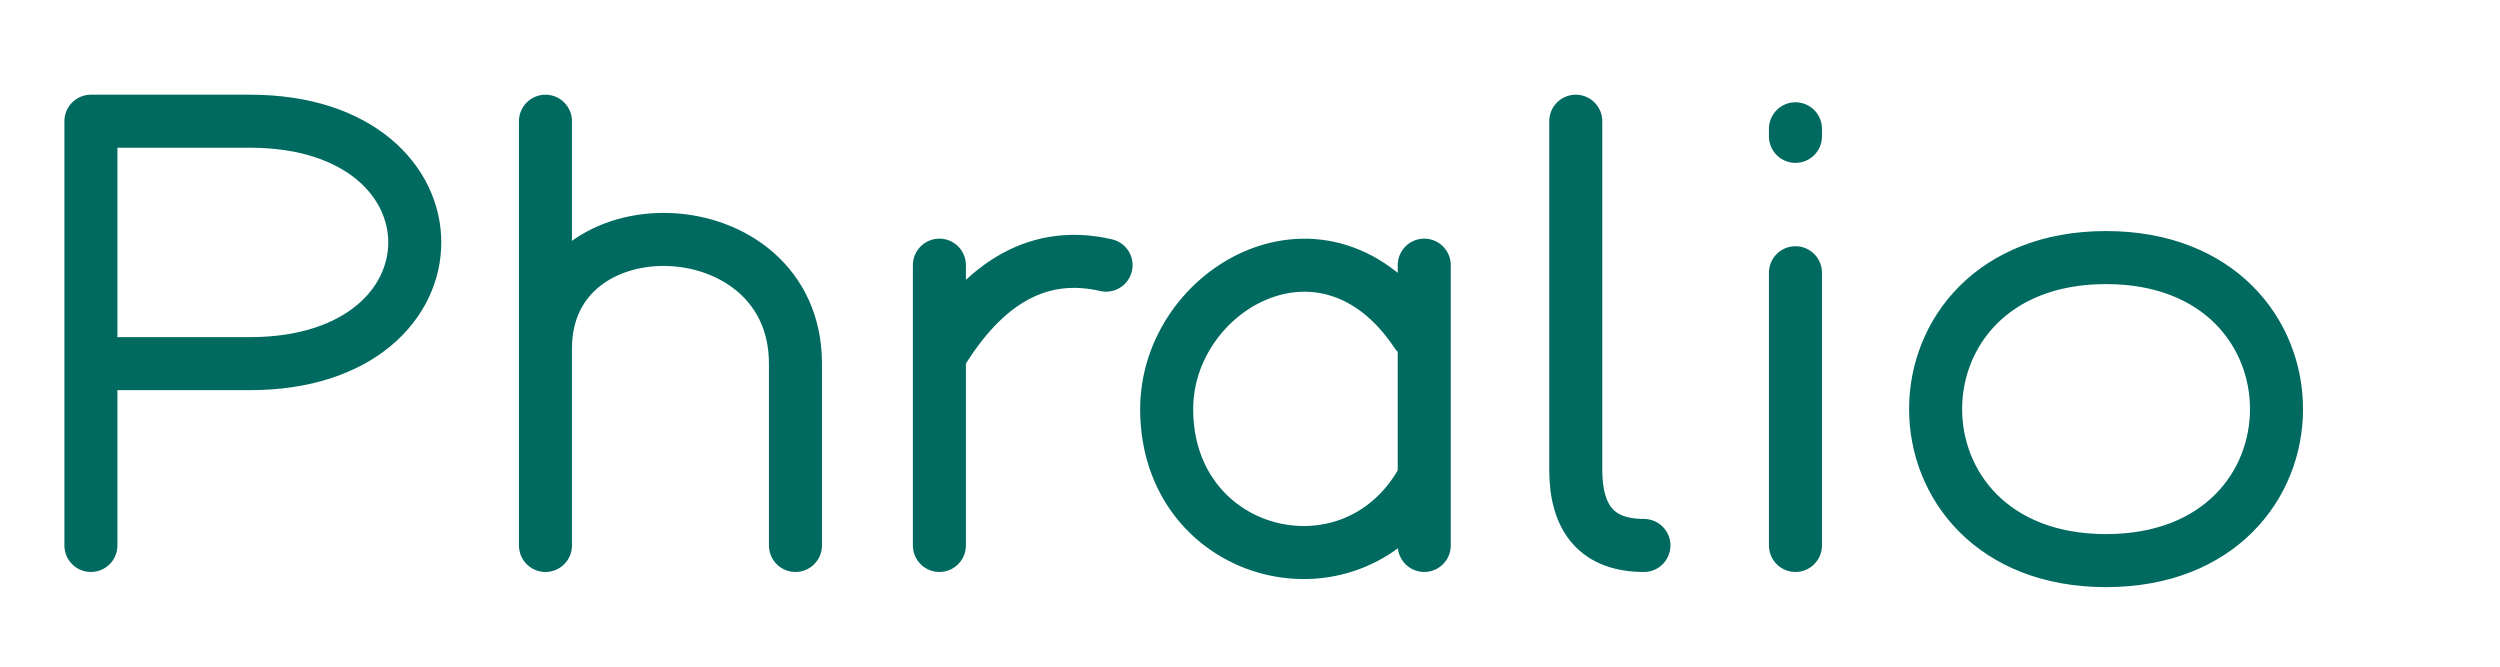
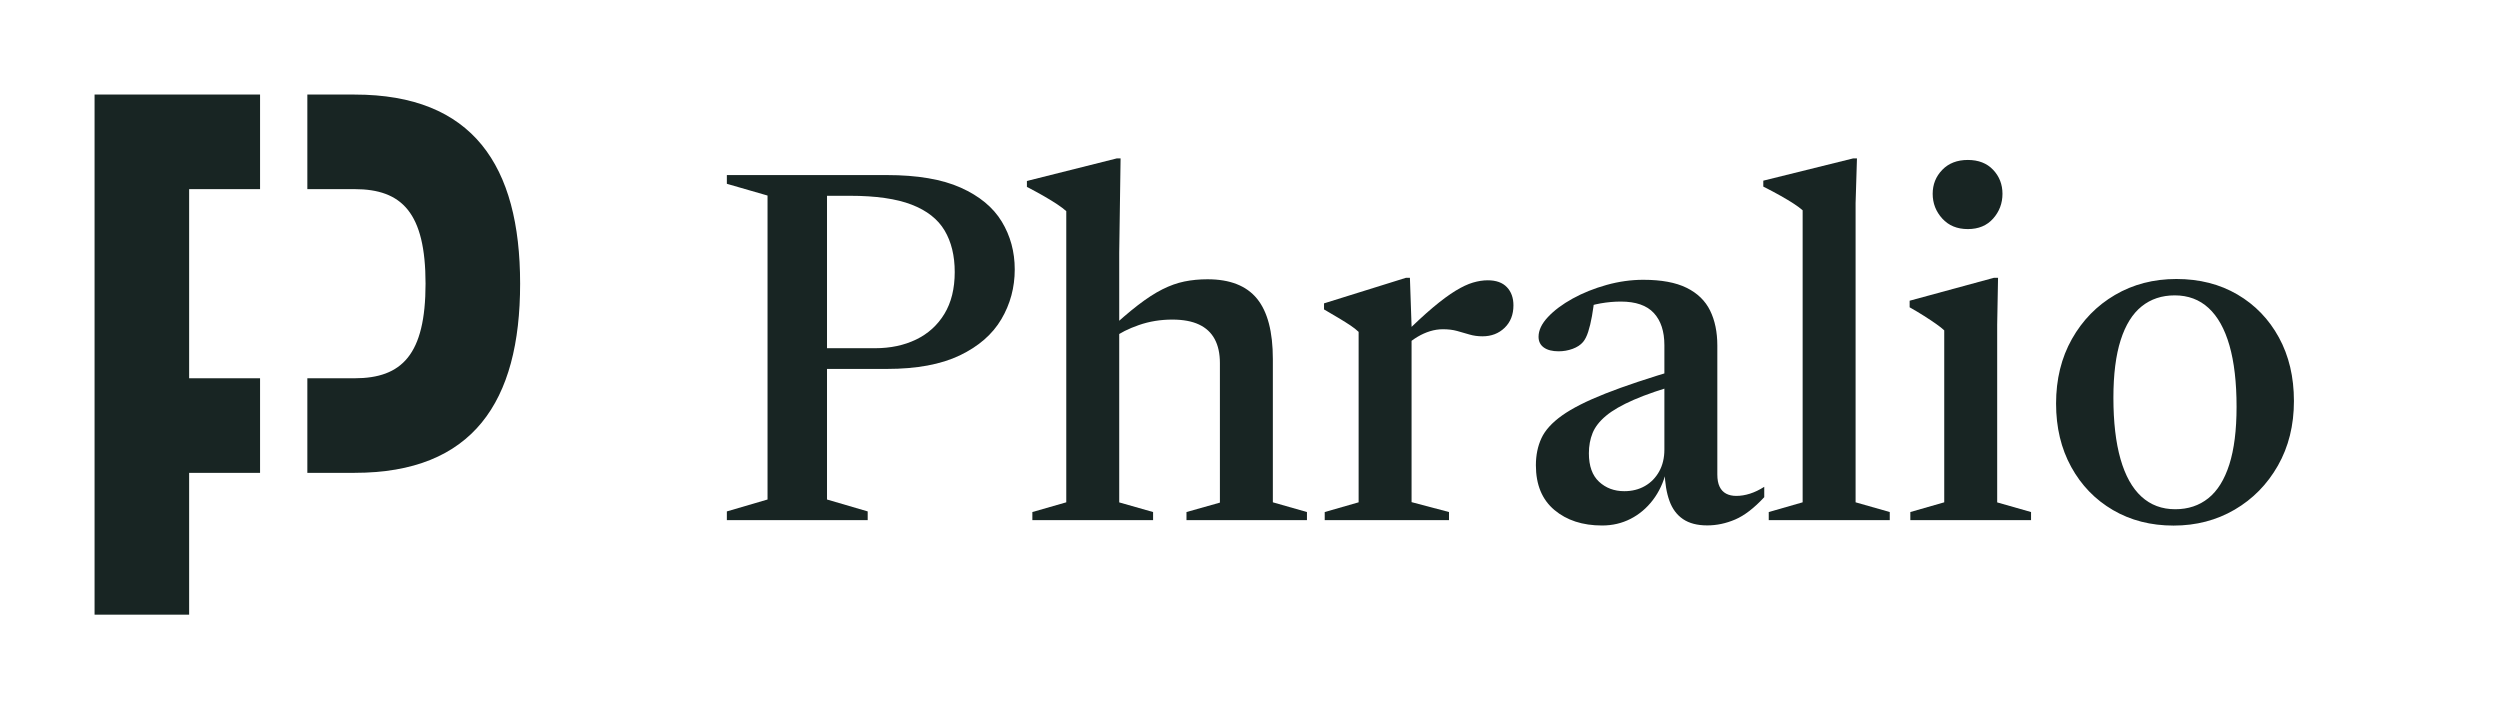
- <svg xmlns="http://www.w3.org/2000/svg" viewBox="0 0 330 88" fill="none" stroke="#006a60" stroke-width="7" stroke-linecap="round" stroke-linejoin="round" aria-label="Phralio">
-   <path d="M12 72V16H33C62 16 62 48 33 48H12 M72 16V72 M72 46C72 26 105 27 105 48V72 M124 72V35 M124 47Q133 32 146 35 M187 44C175 26 154 38 154 54C154 74 179 80 188 63 M188 35V72 M208 16V62Q208 72 217 72 M237 36V72 M237 17V18 M278 34C248 34 248 74 278 74C308 74 308 34 278 34Z" />
+ <svg xmlns="http://www.w3.org/2000/svg" viewBox="0 0 422.98 120" role="img" aria-labelledby="title">
+   <g fill="#182523">
+     <path transform="translate(16 16)" d="M0 0H28V16H16V48H28V64H16V88H0Z M36 0H44C64 0 72 12 72 32C72 52 64 64 44 64H36V48H44C52 48 56 44 56 32C56 20 52 16 44 16H36Z" />
+     <g transform="translate(120 88)">
+       <path transform="translate(0 0) scale(0.042 -0.042)" d="M988.866 999.376Q988.866 1097.776 948.233 1166.443Q907.6 1235.109 815.367 1270.82Q723.134 1306.531 566.847 1306.531H313.778L320.845 1389.999H715.224Q899.757 1389.999 1012.979 1339.332Q1126.202 1288.665 1178.413 1202.488Q1230.624 1116.31 1230.624 1009.887Q1230.624 900.976 1176.813 809.543Q1123.002 718.11 1009.324 663.576Q895.646 609.043 715.224 609.043H320.845L313.778 692.511H668.312Q760.689 692.511 833.133 727.4Q905.578 762.288 947.222 830.688Q988.866 899.088 988.866 999.376ZM474.357 1389.999V83.067L638.246 35.067V0H70.911V35.067L234.799 83.067V1307.487L70.911 1354.821V1389.999Z" />
+       <path transform="translate(53.382 0) scale(0.042 -0.042)" d="M651.466 32.556 786.11 70.512V632.309Q786.11 690.175 765.032 729.253Q743.954 768.33 701.577 788.086Q659.2 807.841 594.333 807.841Q523.023 807.841 459.745 785.819Q396.468 763.797 357.913 734.552L334.535 761.33Q402.734 825.02 455.979 865.986Q509.223 906.953 554.29 929.631Q599.356 952.309 643.045 961.265Q686.734 970.22 736.245 970.22Q871.756 970.22 935.579 891.998Q999.401 813.776 999.401 648.554V71.734L1136.756 32.556V0H651.466ZM516.912 0H30.622V32.556L167.199 71.734V1244.664Q153.844 1256.731 131.599 1271.631Q109.355 1286.531 78.511 1304.309Q47.666 1322.087 8.666 1342.376V1366.221L370.646 1457.11H386.002L380.491 1077.073V71.401L516.912 32.556Z" />
+       <path transform="translate(102.102 0) scale(0.042 -0.042)" d="M704.935 966.109Q755.935 966.109 782.246 938.331Q808.557 910.553 808.557 865.22Q808.557 809.086 773.068 774.764Q737.579 740.441 683.868 740.441Q655.734 740.441 631.479 747.652Q607.223 754.863 581.945 761.897Q556.667 768.93 524.778 768.93Q498.423 768.93 472.679 761.008Q446.934 753.086 422.568 738.608Q398.201 724.131 375.201 703.397L365.134 746.153Q433.801 814.264 485.112 857.264Q536.423 900.264 575.412 924.009Q614.401 947.753 645.579 956.931Q676.757 966.109 704.935 966.109ZM398.202 781.442V72.445L549.001 32.556V0H48.333V32.556L184.911 71.734V758.352Q171.466 771.175 152.766 783.73Q134.066 796.286 107.722 812.175Q81.378 828.064 45.533 848.775V873.153L375.823 976.22H391.535Z" />
+       <path transform="translate(136.71 0) scale(0.042 -0.042)" d="M649.776 608.243 659.353 549.753Q542.688 516.598 469.722 484.832Q396.756 453.065 357.445 420.199Q318.134 387.332 303.312 350.511Q288.49 313.689 288.49 269.178Q288.49 192.578 329.479 154.567Q370.467 116.556 431.044 116.556Q477.911 116.556 514.199 137.345Q550.488 158.134 571.554 195.878Q592.621 233.622 592.621 284.555V704.976Q592.621 788.353 550.065 834.375Q507.51 880.397 417 880.397Q377.289 880.397 335.578 873.108Q293.867 865.82 263.823 851.775L311.734 900.798Q307.422 858.353 300.878 821.809Q294.333 785.264 285.689 758.564Q277.045 731.864 264.956 717.531Q250.067 699.909 223.011 689.975Q195.956 680.042 166.578 680.042Q128.333 680.042 107.033 695.309Q85.733 710.576 85.733 738.531Q85.733 777.709 123.533 818.076Q161.333 858.442 223.144 892.498Q284.955 926.553 359.467 947.342Q433.978 968.131 507.645 968.131Q616.601 968.131 682.078 935.865Q747.556 903.598 776.734 844.231Q805.912 784.864 805.912 703.197V183.733Q805.912 153.756 815.034 134.734Q824.156 115.711 841.345 106.634Q858.534 97.556 882.156 97.556Q909.178 97.556 937.478 106.578Q965.777 115.6 994.933 134.156V92.422Q933.533 26.289 877.855 2.5Q822.177 -21.289 765.177 -21.289Q705.199 -21.289 667.799 4Q630.399 29.289 612.954 77.689Q595.51 126.089 593.576 194.444L600.221 196.333Q583.643 129.911 546.265 80.933Q508.888 31.955 456.488 5.144Q404.088 -21.667 341.71 -21.667Q223.821 -21.667 149.41 40.966Q75 103.6 75 221.022Q75 281.733 97.333 329.977Q119.666 378.221 180.499 421.555Q241.333 464.888 354.81 509.754Q468.288 554.621 649.776 608.243Z" />
+       <path transform="translate(177.87 0) scale(0.042 -0.042)" d="M382.89 71.734 520.534 32.556V0H33.022V32.556L169.599 71.734V1248.109Q156.244 1259.953 133.999 1274.52Q111.755 1289.087 80.911 1306.476Q50.066 1323.865 11.066 1343.598V1367.443L373.046 1457.11H388.402L382.89 1277.065Z" />
+       <path transform="translate(201.096 0) scale(0.042 -0.042)" d="M281.956 1172.398Q217.623 1172.398 179.023 1214.854Q140.422 1257.31 140.422 1314.488Q140.422 1371.155 179.023 1411.022Q217.623 1450.888 281.956 1450.888Q346.579 1450.888 384.079 1411.022Q421.579 1371.155 421.579 1314.488Q421.579 1257.31 384.079 1214.854Q346.579 1172.398 281.956 1172.398ZM403.735 976.22 400.268 787.02V71.401L536.69 32.556V0H50.4V32.556L186.977 71.734V764.397Q175.533 775.375 154.144 790.408Q132.755 805.442 105.411 822.808Q78.066 840.175 47.6 857.308V883.82L387.312 976.22Z" />
+       <path transform="translate(224.994 0) scale(0.042 -0.042)" d="M548.489 43.845Q626.554 43.845 681.876 88.178Q737.198 132.511 766.398 223.999Q795.597 315.488 795.597 456.243Q795.597 603.887 766.953 703.653Q738.309 803.42 682.921 854.397Q627.532 905.375 546.577 905.375Q468.6 905.375 413.29 861.042Q357.979 816.709 328.724 725.276Q299.468 633.843 299.468 493.089Q299.468 346.244 328.068 246.022Q356.668 145.801 412.279 94.823Q467.889 43.845 548.489 43.845ZM541.866 -22Q404.666 -22 297.633 40.533Q190.599 103.066 129.544 214.099Q68.489 325.132 68.489 469.554Q68.489 616.465 132.4 729.732Q196.311 842.998 305.922 907.165Q415.533 971.331 553.2 971.331Q692.511 971.331 799.1 908.854Q905.689 846.376 966.188 735.732Q1026.688 625.088 1026.688 479.777Q1026.688 332.955 962.166 219.588Q897.644 106.222 787.866 42.111Q678.089 -22 541.866 -22Z" />
+     </g>
+   </g>
</svg>
